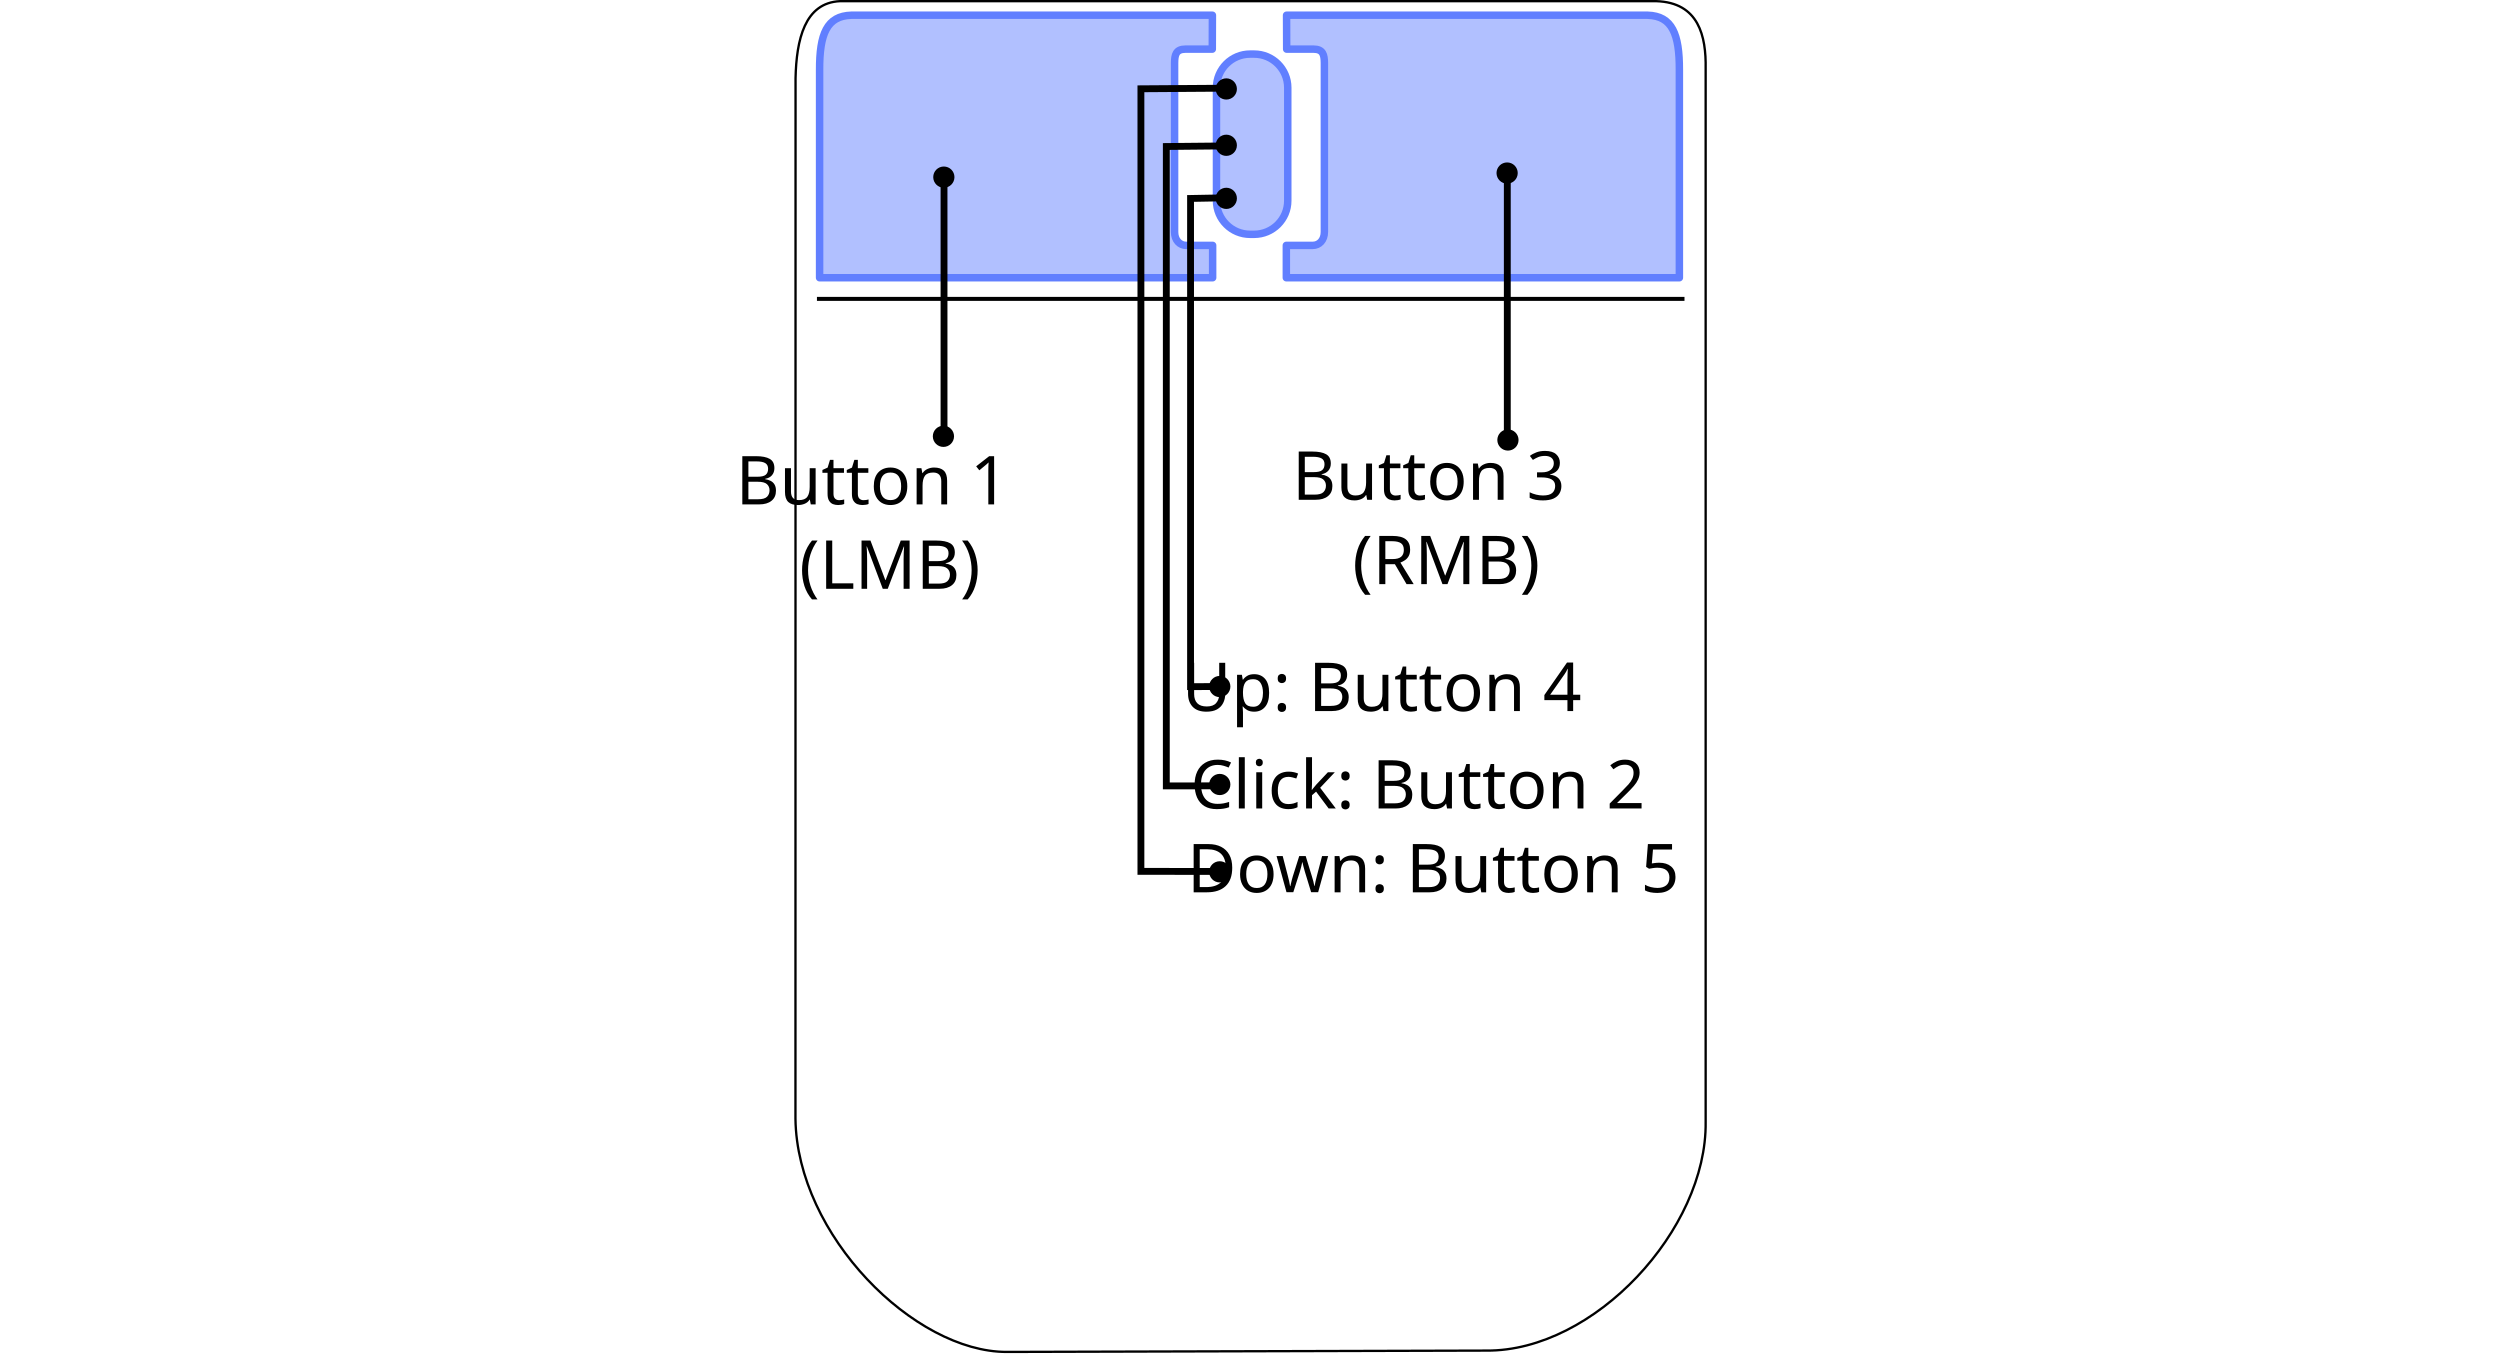
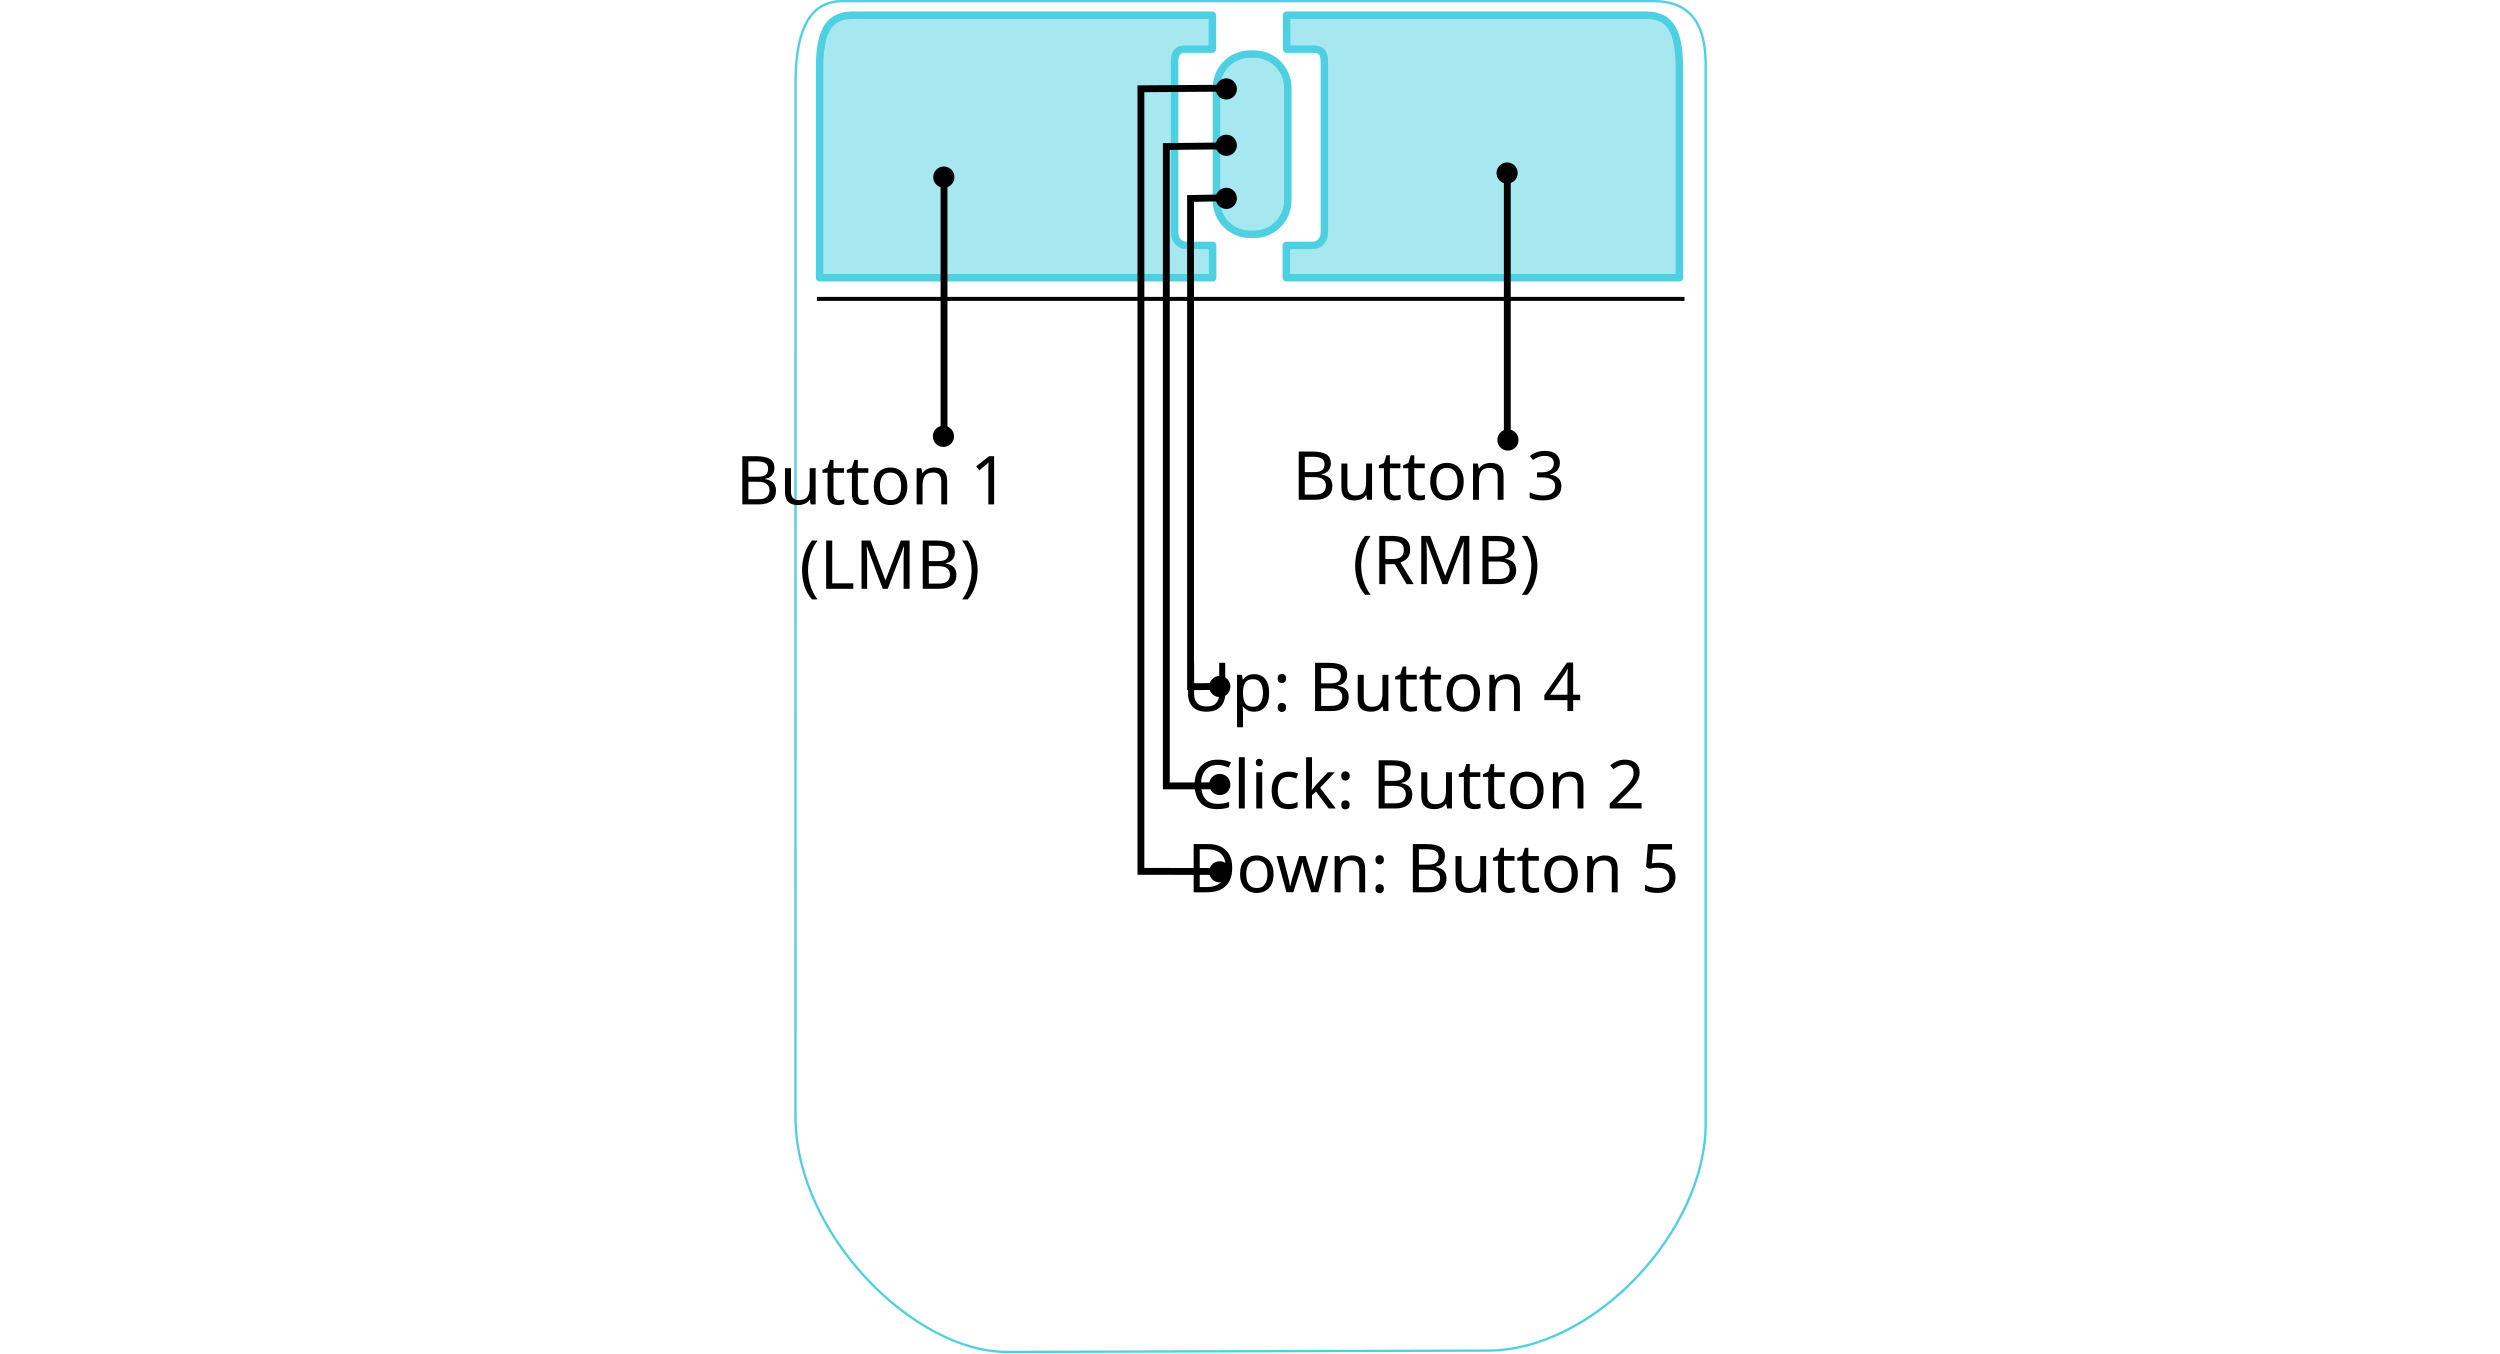
<svg xmlns="http://www.w3.org/2000/svg" width="154.335mm" height="83.532mm" viewBox="0 0 546.857 295.98" id="svg2" version="1.1">
  <defs id="defs4" />
  <g id="layer1" transform="translate(738.158,-608.1712)">
    <g id="g5476" transform="translate(173.7463,0)">
-       <path id="path4136" d="m -728.159,608.426 178.514,0 c 9.389,0.266 10.953,7.738 10.839,14.697 l 0,230.466 c 0.31,23.525 -24.377,50.187 -47.933,50.013 l -104.988,0.294 c -20.098,0.025 -45.85,-25.433 -46.177,-51.019 l 0.02,-227.593 c 0.186,-8.438 1.995,-16.503 9.724,-16.859 z" style="fill:none;fill-rule:evenodd;stroke:#000000;stroke-width:0.51;stroke-linecap:butt;stroke-linejoin:miter;stroke-miterlimit:4;stroke-dasharray:none;stroke-opacity:1" />
+       <path id="path4136" d="m -728.159,608.426 178.514,0 c 9.389,0.266 10.953,7.738 10.839,14.697 l 0,230.466 c 0.31,23.525 -24.377,50.187 -47.933,50.013 l -104.988,0.294 c -20.098,0.025 -45.85,-25.433 -46.177,-51.019 l 0.02,-227.593 c 0.186,-8.438 1.995,-16.503 9.724,-16.859 z" style="fill:none;fill-rule:evenodd;stroke:#4dd0e1;stroke-width:0.51;stroke-linecap:butt;stroke-linejoin:miter;stroke-miterlimit:4;stroke-dasharray:none;stroke-opacity:1" />
      <path id="path4138" d="m -733.204,673.55 189.769,0" style="fill:none;fill-rule:evenodd;stroke:#000000;stroke-width:0.874;stroke-linecap:butt;stroke-linejoin:miter;stroke-miterlimit:4;stroke-dasharray:none;stroke-opacity:1" />
-       <path id="path4745" d="m -646.699,611.502 -79.008,0 c -5.322,0.167 -6.944,4.082 -6.917,11.981 l 0,45.44 85.975,0 0,-7.074 -5.781,0 c -1.415,0 -2.545,-1.136 -2.541,-2.937 l 0,-36.999 c 0.023,-1.715 0.265,-2.994 2.394,-2.994 l 5.854,0 z" style="fill:#617fff;fill-opacity:0.49;fill-rule:evenodd;stroke:#617fff;stroke-width:1.635;stroke-linecap:round;stroke-linejoin:round;stroke-miterlimit:4;stroke-dasharray:none;stroke-opacity:1" />
-       <path style="fill:#617fff;fill-opacity:0.49;fill-rule:evenodd;stroke:#617fff;stroke-width:1.635;stroke-linecap:round;stroke-linejoin:round;stroke-miterlimit:4;stroke-dasharray:none;stroke-opacity:1" d="m -630.478,611.502 79.008,0 c 5.322,0.167 6.944,4.082 6.917,11.981 l 0,45.44 -85.975,0 0,-7.074 5.781,0 c 1.415,0 2.545,-1.136 2.541,-2.937 l 0,-36.999 c -0.023,-1.715 -0.265,-2.994 -2.394,-2.994 l -5.854,0 z" id="path4766" />
-       <rect ry="7.356" rx="7.356" y="620.002" x="-645.809" height="39.426" width="15.594" id="rect4768" style="opacity:1;fill:#617fff;fill-opacity:0.49;stroke:#617fff;stroke-width:1.635;stroke-linecap:round;stroke-linejoin:round;stroke-miterlimit:4;stroke-dasharray:none;stroke-dashoffset:0;stroke-opacity:1" />
+       <path id="path4745" d="m -646.699,611.502 -79.008,0 c -5.322,0.167 -6.944,4.082 -6.917,11.981 l 0,45.44 85.975,0 0,-7.074 -5.781,0 c -1.415,0 -2.545,-1.136 -2.541,-2.937 l 0,-36.999 c 0.023,-1.715 0.265,-2.994 2.394,-2.994 l 5.854,0 z" style="fill:#4DD0E1;fill-opacity:0.49;fill-rule:evenodd;stroke:#4DD0E1;stroke-width:1.635;stroke-linecap:round;stroke-linejoin:round;stroke-miterlimit:4;stroke-dasharray:none;stroke-opacity:1" />
+       <path style="fill:#4DD0E1;fill-opacity:0.49;fill-rule:evenodd;stroke:#4DD0E1;stroke-width:1.635;stroke-linecap:round;stroke-linejoin:round;stroke-miterlimit:4;stroke-dasharray:none;stroke-opacity:1" d="m -630.478,611.502 79.008,0 c 5.322,0.167 6.944,4.082 6.917,11.981 l 0,45.44 -85.975,0 0,-7.074 5.781,0 c 1.415,0 2.545,-1.136 2.541,-2.937 l 0,-36.999 c -0.023,-1.715 -0.265,-2.994 -2.394,-2.994 l -5.854,0 z" id="path4766" />
+       <rect ry="7.356" rx="7.356" y="620.002" x="-645.809" height="39.426" width="15.594" id="rect4768" style="opacity:1;fill:#4DD0E1;fill-opacity:0.49;stroke:#4DD0E1;stroke-width:1.635;stroke-linecap:round;stroke-linejoin:round;stroke-miterlimit:4;stroke-dasharray:none;stroke-dashoffset:0;stroke-opacity:1" />
      <path style="fill:none;fill-rule:evenodd;stroke:#000000;stroke-width:1.5;stroke-linecap:butt;stroke-linejoin:miter;stroke-miterlimit:4;stroke-dasharray:none;stroke-opacity:1" d="m -644.913,651.462 -6.566,0.122 0,106.785 6.88,-0.023" id="path8458" />
      <text xml:space="preserve" style="font-style:normal;font-weight:normal;font-size:14.766px;line-height:125%;font-family:sans-serif;text-align:center;letter-spacing:0px;word-spacing:0px;text-anchor:middle;fill:#000000;fill-opacity:1;stroke:none;stroke-width:1px;stroke-linecap:butt;stroke-linejoin:miter;stroke-opacity:1" x="-703.826" y="718.502" id="text8466">
        <tspan id="tspan8468" x="-703.826" y="718.502">Button 1</tspan>
        <tspan id="tspan5409" x="-703.826" y="736.959">(LMB)</tspan>
      </text>
      <text id="text5405" y="717.492" x="-582.114" style="font-style:normal;font-weight:normal;font-size:14.766px;line-height:125%;font-family:sans-serif;text-align:center;letter-spacing:0px;word-spacing:0px;text-anchor:middle;fill:#000000;fill-opacity:1;stroke:none;stroke-width:1px;stroke-linecap:butt;stroke-linejoin:miter;stroke-opacity:1" xml:space="preserve">
        <tspan y="717.492" x="-582.114" id="tspan5407">Button 3</tspan>
        <tspan id="tspan5411" y="735.949" x="-582.114">(RMB)</tspan>
      </text>
      <path id="path5413" d="m -644.66,640.098 -12.122,0.122 0,139.867 12.814,-0.023" style="fill:none;fill-rule:evenodd;stroke:#000000;stroke-width:1.5;stroke-linecap:butt;stroke-linejoin:miter;stroke-miterlimit:4;stroke-dasharray:none;stroke-opacity:1" />
      <path style="fill:none;fill-rule:evenodd;stroke:#000000;stroke-width:1.5;stroke-linecap:butt;stroke-linejoin:miter;stroke-miterlimit:4;stroke-dasharray:none;stroke-opacity:1" d="m -644.913,627.471 -17.425,0.122 0,171.182 18.37,0.024" id="path5415" />
      <text xml:space="preserve" style="font-style:normal;font-weight:normal;font-size:14.766px;line-height:125%;font-family:sans-serif;text-align:center;letter-spacing:0px;word-spacing:0px;text-anchor:middle;fill:#000000;fill-opacity:1;stroke:none;stroke-width:1px;stroke-linecap:butt;stroke-linejoin:miter;stroke-opacity:1" x="-588.337" y="785.024" id="text5417">
        <tspan x="-588.337" y="785.024" id="tspan5421">Click: Button 2</tspan>
      </text>
      <text id="text5425" y="803.355" x="-584.968" style="font-style:normal;font-weight:normal;font-size:14.766px;line-height:125%;font-family:sans-serif;text-align:center;letter-spacing:0px;word-spacing:0px;text-anchor:middle;fill:#000000;fill-opacity:1;stroke:none;stroke-width:1px;stroke-linecap:butt;stroke-linejoin:miter;stroke-opacity:1" xml:space="preserve">
        <tspan id="tspan5427" y="803.355" x="-584.968">Down: Button 5</tspan>
      </text>
      <text id="text5429" y="763.706" x="-596.216" style="font-style:normal;font-weight:normal;font-size:14.766px;line-height:125%;font-family:sans-serif;text-align:center;letter-spacing:0px;word-spacing:0px;text-anchor:middle;fill:#000000;fill-opacity:1;stroke:none;stroke-width:1px;stroke-linecap:butt;stroke-linejoin:miter;stroke-opacity:1" xml:space="preserve">
        <tspan id="tspan5431" y="763.706" x="-596.216">Up: Button 4</tspan>
      </text>
      <path id="path5433" d="m -705.407,646.227 0,58.571" style="fill:none;fill-rule:evenodd;stroke:#000000;stroke-width:1.5;stroke-linecap:butt;stroke-linejoin:miter;stroke-miterlimit:4;stroke-dasharray:none;stroke-opacity:1" />
      <path style="fill:none;fill-rule:evenodd;stroke:#000000;stroke-width:1.5;stroke-linecap:butt;stroke-linejoin:miter;stroke-miterlimit:4;stroke-dasharray:none;stroke-opacity:1" d="m -582.193,646.227 0,58.571" id="path5435" />
      <circle r="2.321" cy="703.612" cx="-705.536" id="path5437" style="opacity:1;fill:#000000;fill-opacity:1;stroke:none;stroke-width:1.75;stroke-linecap:round;stroke-linejoin:round;stroke-miterlimit:4;stroke-dasharray:none;stroke-dashoffset:0;stroke-opacity:1" />
      <circle style="opacity:1;fill:#000000;fill-opacity:1;stroke:none;stroke-width:1.75;stroke-linecap:round;stroke-linejoin:round;stroke-miterlimit:4;stroke-dasharray:none;stroke-dashoffset:0;stroke-opacity:1" id="circle5439" cx="-705.446" cy="646.916" r="2.321" />
      <circle r="2.321" cy="646.023" cx="-582.232" id="circle5441" style="opacity:1;fill:#000000;fill-opacity:1;stroke:none;stroke-width:1.75;stroke-linecap:round;stroke-linejoin:round;stroke-miterlimit:4;stroke-dasharray:none;stroke-dashoffset:0;stroke-opacity:1" />
      <circle style="opacity:1;fill:#000000;fill-opacity:1;stroke:none;stroke-width:1.75;stroke-linecap:round;stroke-linejoin:round;stroke-miterlimit:4;stroke-dasharray:none;stroke-dashoffset:0;stroke-opacity:1" id="circle5443" cx="-582.054" cy="704.416" r="2.321" />
      <circle style="opacity:1;fill:#000000;fill-opacity:1;stroke:none;stroke-width:1.75;stroke-linecap:round;stroke-linejoin:round;stroke-miterlimit:4;stroke-dasharray:none;stroke-dashoffset:0;stroke-opacity:1" id="circle5445" cx="-643.661" cy="627.63" r="2.321" />
      <circle r="2.321" cy="639.951" cx="-643.661" id="circle5447" style="opacity:1;fill:#000000;fill-opacity:1;stroke:none;stroke-width:1.75;stroke-linecap:round;stroke-linejoin:round;stroke-miterlimit:4;stroke-dasharray:none;stroke-dashoffset:0;stroke-opacity:1" />
      <circle style="opacity:1;fill:#000000;fill-opacity:1;stroke:none;stroke-width:1.75;stroke-linecap:round;stroke-linejoin:round;stroke-miterlimit:4;stroke-dasharray:none;stroke-dashoffset:0;stroke-opacity:1" id="circle5449" cx="-643.661" cy="651.559" r="2.321" />
      <circle r="2.321" cy="758.344" cx="-645.089" id="circle5451" style="opacity:1;fill:#000000;fill-opacity:1;stroke:none;stroke-width:1.75;stroke-linecap:round;stroke-linejoin:round;stroke-miterlimit:4;stroke-dasharray:none;stroke-dashoffset:0;stroke-opacity:1" />
      <circle style="opacity:1;fill:#000000;fill-opacity:1;stroke:none;stroke-width:1.75;stroke-linecap:round;stroke-linejoin:round;stroke-miterlimit:4;stroke-dasharray:none;stroke-dashoffset:0;stroke-opacity:1" id="circle5453" cx="-645.089" cy="779.773" r="2.321" />
      <circle r="2.321" cy="798.88" cx="-645.089" id="circle5455" style="opacity:1;fill:#000000;fill-opacity:1;stroke:none;stroke-width:1.75;stroke-linecap:round;stroke-linejoin:round;stroke-miterlimit:4;stroke-dasharray:none;stroke-dashoffset:0;stroke-opacity:1" />
    </g>
  </g>
</svg>
